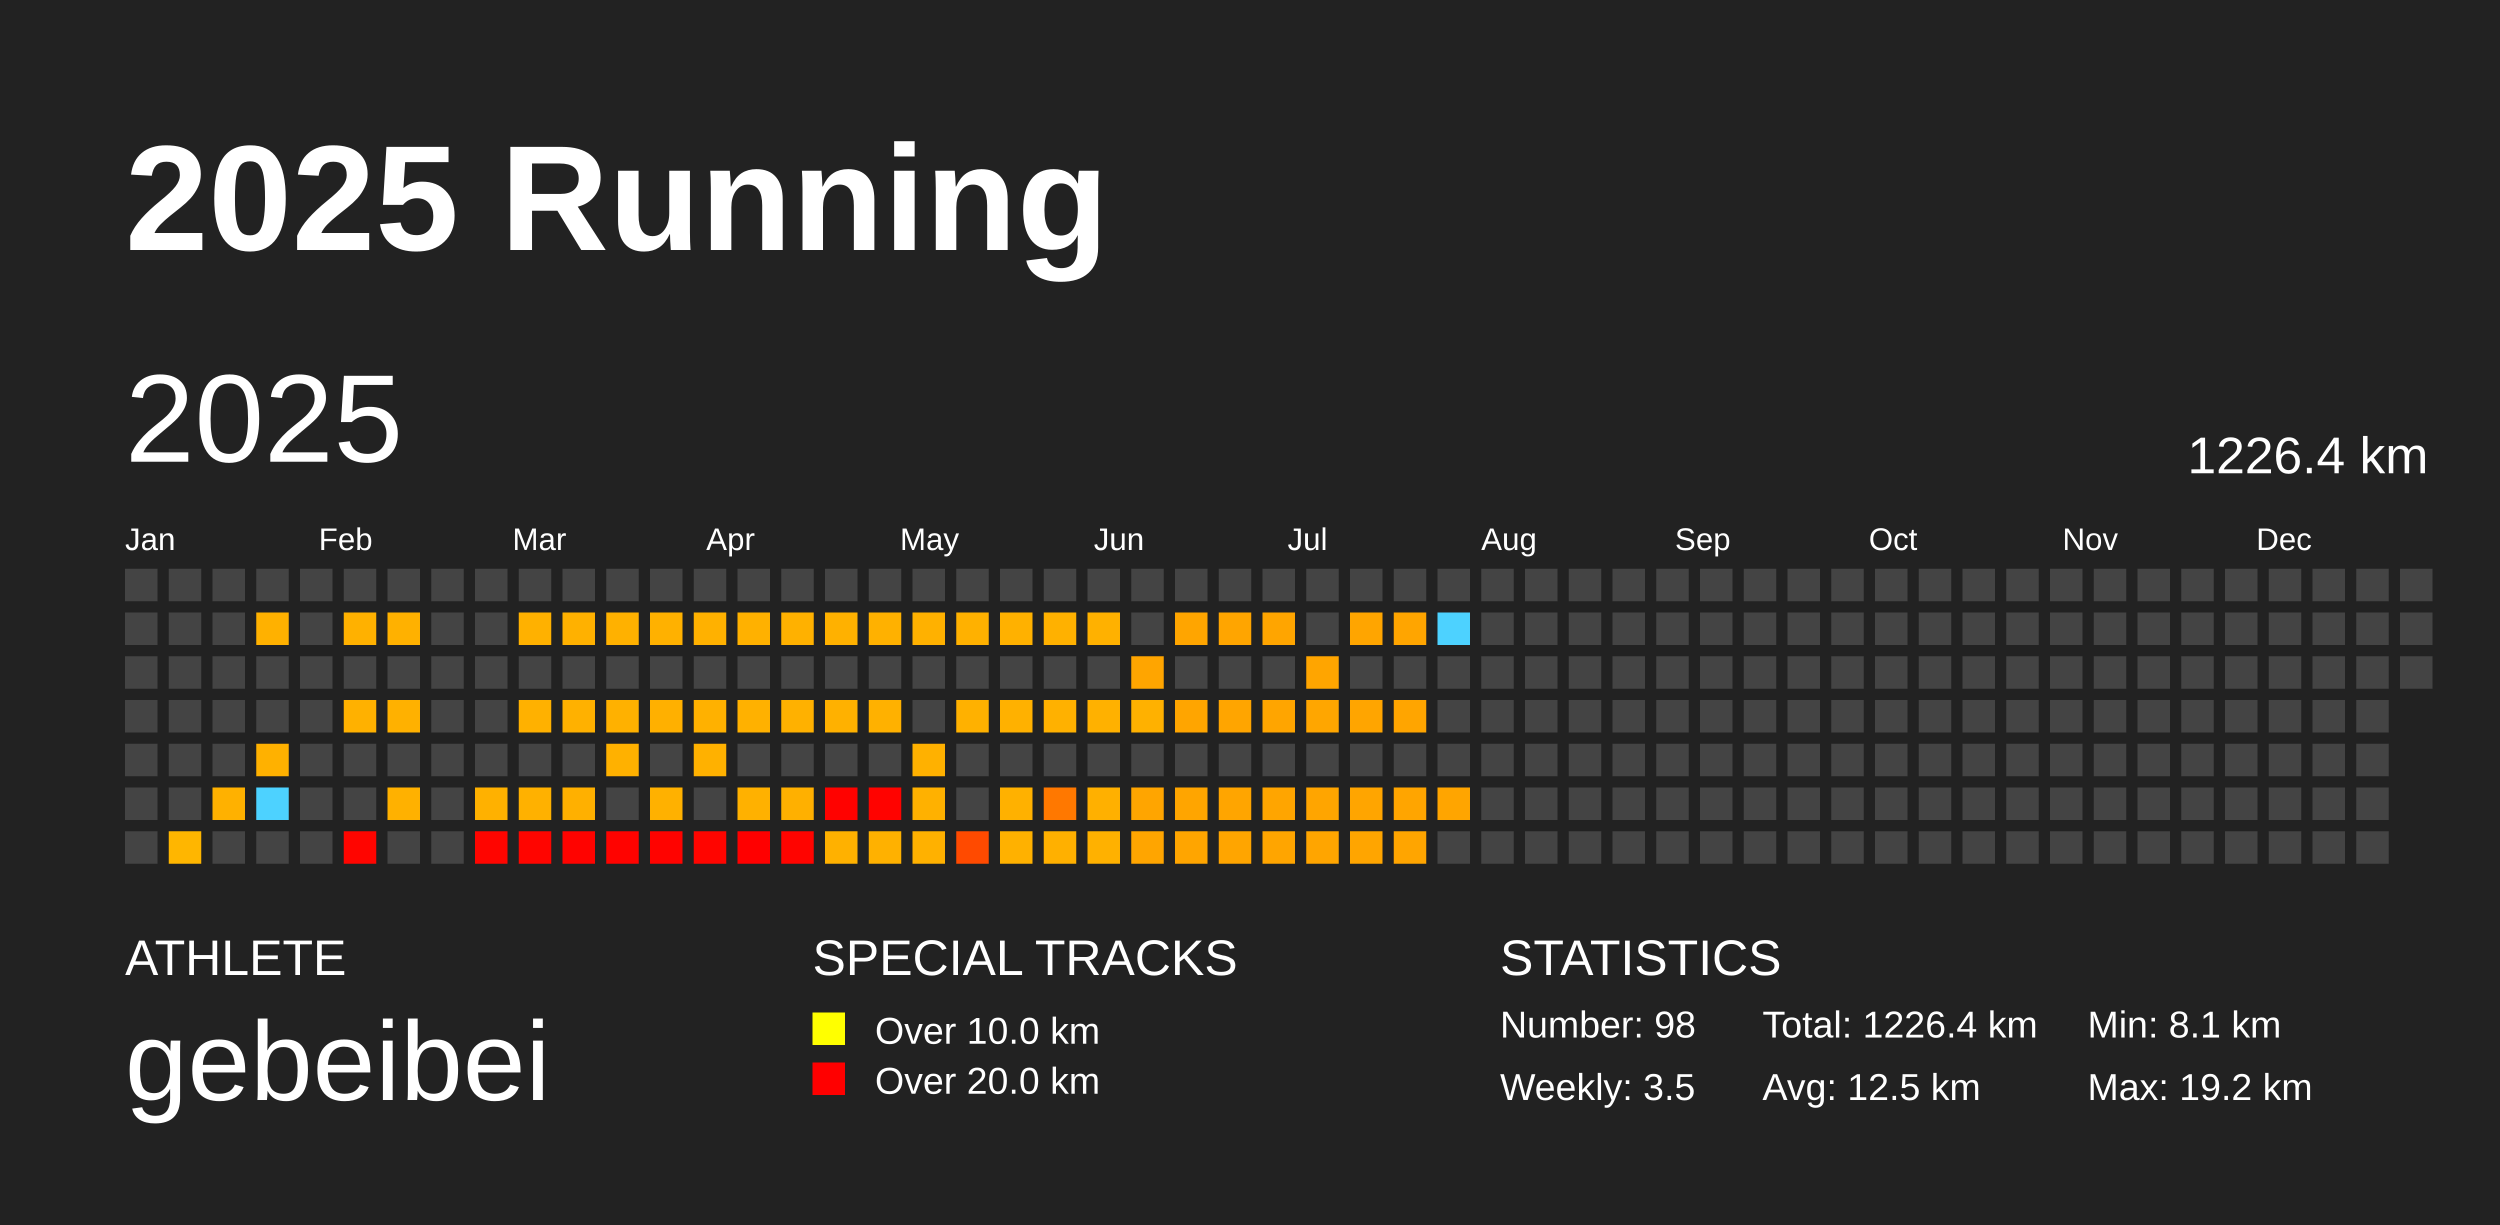
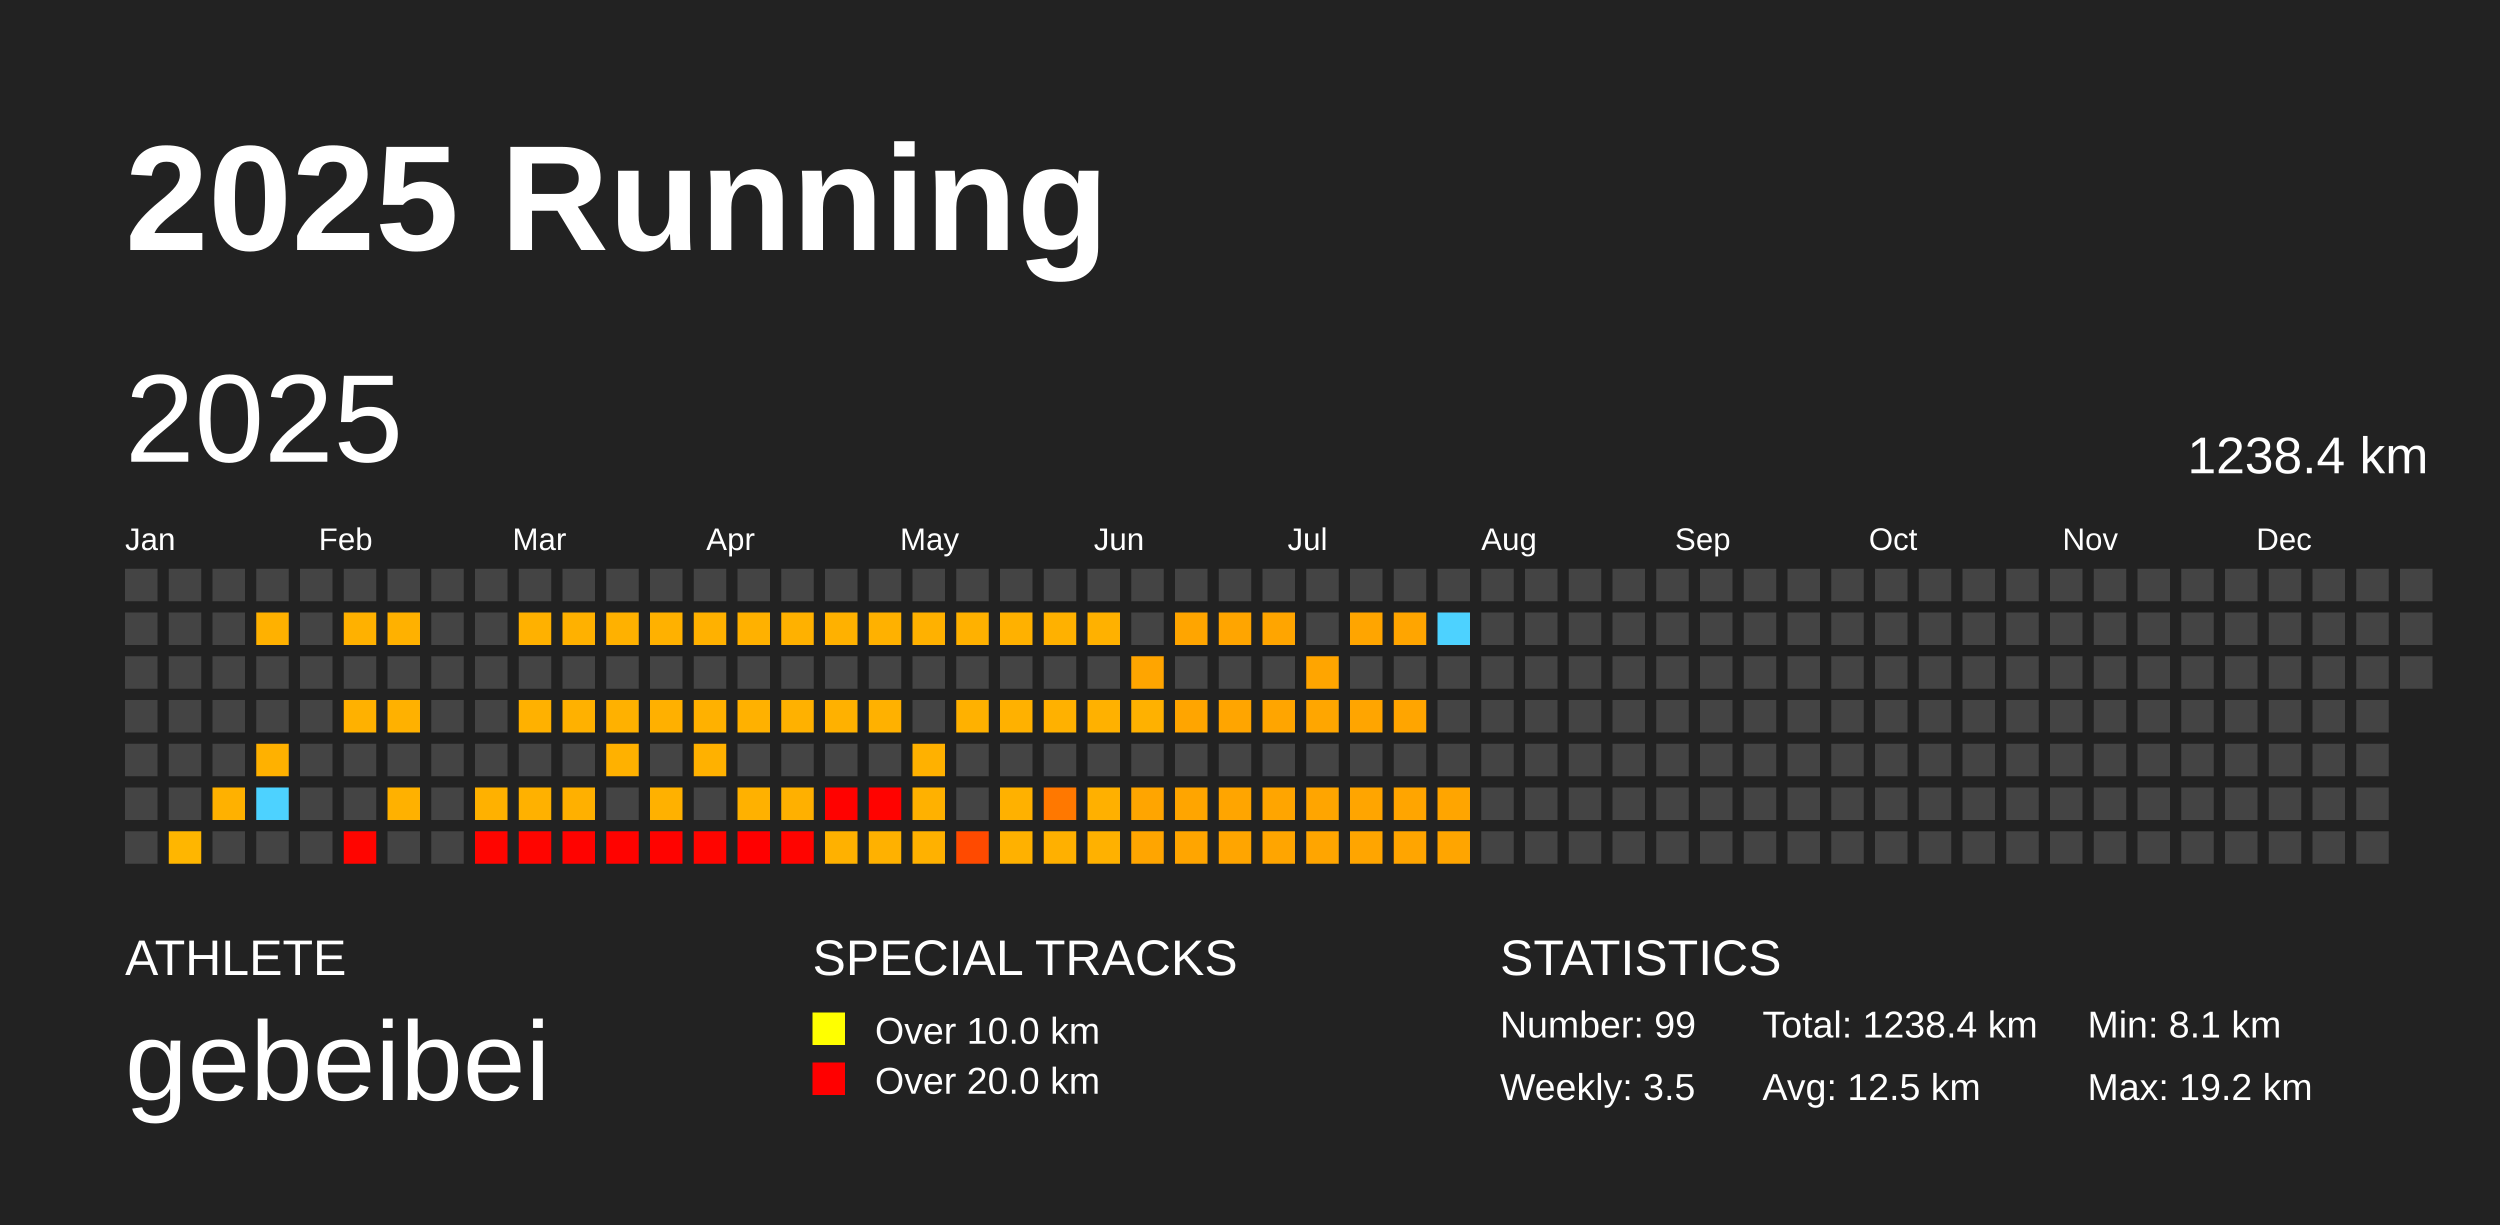
<svg xmlns="http://www.w3.org/2000/svg" baseProfile="full" height="98mm" version="1.1" viewBox="0,0,200,98" width="200mm">
  <defs />
  <rect fill="#222222" height="98" width="200" x="0" y="0" />
  <text fill="#FFFFFF" style="font-size:12px; font-family:Arial; font-weight:bold;" x="10" y="20">2025 Running</text>
  <text fill="#FFFFFF" style="font-size:4px; font-family:Arial" x="10" y="78">ATHLETE</text>
  <text fill="#FFFFFF" style="font-size:9px; font-family:Arial" x="10" y="88">gebeibei</text>
  <text fill="#FFFFFF" style="font-size:4px; font-family:Arial" x="65" y="78">SPECIAL TRACKS</text>
  <rect fill="yellow" height="2.6" width="2.6" x="65" y="81" />
  <text fill="#FFFFFF" style="font-size:3px; font-family:Arial" x="70" y="83.5">Over 10.0 km</text>
  <rect fill="red" height="2.6" width="2.6" x="65" y="85" />
  <text fill="#FFFFFF" style="font-size:3px; font-family:Arial" x="70" y="87.5">Over 20.0 km</text>
  <text fill="#FFFFFF" style="font-size:4px; font-family:Arial" x="120" y="78">STATISTICS</text>
-   <text fill="#FFFFFF" style="font-size:3px; font-family:Arial" x="120" y="83">Number: 98</text>
+   <text fill="#FFFFFF" style="font-size:3px; font-family:Arial" x="120" y="83">Number: 99</text>
  <text fill="#FFFFFF" style="font-size:3px; font-family:Arial" x="120" y="88">Weekly: 3.5</text>
-   <text fill="#FFFFFF" style="font-size:3px; font-family:Arial" x="141" y="83">Total: 1226.4 km</text>
+   <text fill="#FFFFFF" style="font-size:3px; font-family:Arial" x="141" y="83">Total: 1238.4 km</text>
  <text fill="#FFFFFF" style="font-size:3px; font-family:Arial" x="141" y="88">Avg: 12.5 km</text>
  <text fill="#FFFFFF" style="font-size:3px; font-family:Arial" x="167" y="83">Min: 8.1 km</text>
  <text fill="#FFFFFF" style="font-size:3px; font-family:Arial" x="167" y="88">Max: 19.2 km</text>
  <text dominant-baseline="hanging" fill="#FFFFFF" style="font-size:10.0px; font-family:Arial;" x="10" y="30">2025</text>
-   <text dominant-baseline="hanging" fill="#FFFFFF" style="font-size:4.125px; font-family:Arial;" x="175" y="35">1226.4 km</text>
+   <text dominant-baseline="hanging" fill="#FFFFFF" style="font-size:4.125px; font-family:Arial;" x="175" y="35">1238.4 km</text>
  <text fill="#FFFFFF" style="font-size:2.5px; font-family:Arial" x="10.0" y="44">Jan</text>
  <text fill="#FFFFFF" style="font-size:2.5px; font-family:Arial" x="25.5" y="44">Feb</text>
  <text fill="#FFFFFF" style="font-size:2.5px; font-family:Arial" x="41.0" y="44">Mar</text>
  <text fill="#FFFFFF" style="font-size:2.5px; font-family:Arial" x="56.5" y="44">Apr</text>
  <text fill="#FFFFFF" style="font-size:2.5px; font-family:Arial" x="72.0" y="44">May</text>
  <text fill="#FFFFFF" style="font-size:2.5px; font-family:Arial" x="87.5" y="44">Jun</text>
  <text fill="#FFFFFF" style="font-size:2.5px; font-family:Arial" x="103.0" y="44">Jul</text>
  <text fill="#FFFFFF" style="font-size:2.5px; font-family:Arial" x="118.5" y="44">Aug</text>
  <text fill="#FFFFFF" style="font-size:2.5px; font-family:Arial" x="134.0" y="44">Sep</text>
  <text fill="#FFFFFF" style="font-size:2.5px; font-family:Arial" x="149.5" y="44">Oct</text>
  <text fill="#FFFFFF" style="font-size:2.5px; font-family:Arial" x="165.0" y="44">Nov</text>
  <text fill="#FFFFFF" style="font-size:2.5px; font-family:Arial" x="180.5" y="44">Dec</text>
  <rect fill="#444444" height="2.6" width="2.6" x="10.0" y="45.5" />
  <rect fill="#444444" height="2.6" width="2.6" x="10.0" y="49.0" />
  <rect fill="#444444" height="2.6" width="2.6" x="10.0" y="52.5" />
  <rect fill="#444444" height="2.6" width="2.6" x="10.0" y="56.0" />
  <rect fill="#444444" height="2.6" width="2.6" x="10.0" y="59.5" />
  <rect fill="#444444" height="2.6" width="2.6" x="10.0" y="63.0" />
  <rect fill="#444444" height="2.6" width="2.6" x="10.0" y="66.5" />
  <rect fill="#444444" height="2.6" width="2.6" x="13.5" y="45.5" />
  <rect fill="#444444" height="2.6" width="2.6" x="13.5" y="49.0" />
  <rect fill="#444444" height="2.6" width="2.6" x="13.5" y="52.5" />
  <rect fill="#444444" height="2.6" width="2.6" x="13.5" y="56.0" />
  <rect fill="#444444" height="2.6" width="2.6" x="13.5" y="59.5" />
  <rect fill="#444444" height="2.6" width="2.6" x="13.5" y="63.0" />
  <rect fill="#ffb600" height="2.6" width="2.6" x="13.5" y="66.5" />
  <rect fill="#444444" height="2.6" width="2.6" x="17.0" y="45.5" />
  <rect fill="#444444" height="2.6" width="2.6" x="17.0" y="49.0" />
  <rect fill="#444444" height="2.6" width="2.6" x="17.0" y="52.5" />
  <rect fill="#444444" height="2.6" width="2.6" x="17.0" y="56.0" />
  <rect fill="#444444" height="2.6" width="2.6" x="17.0" y="59.5" />
  <rect fill="#ffb100" height="2.6" width="2.6" x="17.0" y="63.0" />
  <rect fill="#444444" height="2.6" width="2.6" x="17.0" y="66.5" />
  <rect fill="#444444" height="2.6" width="2.6" x="20.5" y="45.5" />
  <rect fill="#ffb100" height="2.6" width="2.6" x="20.5" y="49.0" />
  <rect fill="#444444" height="2.6" width="2.6" x="20.5" y="52.5" />
  <rect fill="#444444" height="2.6" width="2.6" x="20.5" y="56.0" />
  <rect fill="#ffb100" height="2.6" width="2.6" x="20.5" y="59.5" />
  <rect fill="#4dd2ff" height="2.6" width="2.6" x="20.5" y="63.0" />
  <rect fill="#444444" height="2.6" width="2.6" x="20.5" y="66.5" />
  <rect fill="#444444" height="2.6" width="2.6" x="24.0" y="45.5" />
  <rect fill="#444444" height="2.6" width="2.6" x="24.0" y="49.0" />
  <rect fill="#444444" height="2.6" width="2.6" x="24.0" y="52.5" />
  <rect fill="#444444" height="2.6" width="2.6" x="24.0" y="56.0" />
  <rect fill="#444444" height="2.6" width="2.6" x="24.0" y="59.5" />
  <rect fill="#444444" height="2.6" width="2.6" x="24.0" y="63.0" />
  <rect fill="#444444" height="2.6" width="2.6" x="24.0" y="66.5" />
  <rect fill="#444444" height="2.6" width="2.6" x="27.5" y="45.5" />
  <rect fill="#ffb100" height="2.6" width="2.6" x="27.5" y="49.0" />
  <rect fill="#444444" height="2.6" width="2.6" x="27.5" y="52.5" />
  <rect fill="#ffb100" height="2.6" width="2.6" x="27.5" y="56.0" />
  <rect fill="#444444" height="2.6" width="2.6" x="27.5" y="59.5" />
  <rect fill="#444444" height="2.6" width="2.6" x="27.5" y="63.0" />
  <rect fill="#ff0500" height="2.6" width="2.6" x="27.5" y="66.5" />
  <rect fill="#444444" height="2.6" width="2.6" x="31.0" y="45.5" />
  <rect fill="#ffb100" height="2.6" width="2.6" x="31.0" y="49.0" />
  <rect fill="#444444" height="2.6" width="2.6" x="31.0" y="52.5" />
  <rect fill="#ffb100" height="2.6" width="2.6" x="31.0" y="56.0" />
  <rect fill="#444444" height="2.6" width="2.6" x="31.0" y="59.5" />
  <rect fill="#ffb100" height="2.6" width="2.6" x="31.0" y="63.0" />
  <rect fill="#444444" height="2.6" width="2.6" x="31.0" y="66.5" />
  <rect fill="#444444" height="2.6" width="2.6" x="34.5" y="45.5" />
  <rect fill="#444444" height="2.6" width="2.6" x="34.5" y="49.0" />
  <rect fill="#444444" height="2.6" width="2.6" x="34.5" y="52.5" />
  <rect fill="#444444" height="2.6" width="2.6" x="34.5" y="56.0" />
  <rect fill="#444444" height="2.6" width="2.6" x="34.5" y="59.5" />
  <rect fill="#444444" height="2.6" width="2.6" x="34.5" y="63.0" />
  <rect fill="#444444" height="2.6" width="2.6" x="34.5" y="66.5" />
  <rect fill="#444444" height="2.6" width="2.6" x="38.0" y="45.5" />
  <rect fill="#444444" height="2.6" width="2.6" x="38.0" y="49.0" />
  <rect fill="#444444" height="2.6" width="2.6" x="38.0" y="52.5" />
  <rect fill="#444444" height="2.6" width="2.6" x="38.0" y="56.0" />
  <rect fill="#444444" height="2.6" width="2.6" x="38.0" y="59.5" />
  <rect fill="#ffb100" height="2.6" width="2.6" x="38.0" y="63.0" />
  <rect fill="#ff0500" height="2.6" width="2.6" x="38.0" y="66.5" />
  <rect fill="#444444" height="2.6" width="2.6" x="41.5" y="45.5" />
  <rect fill="#ffb100" height="2.6" width="2.6" x="41.5" y="49.0" />
  <rect fill="#444444" height="2.6" width="2.6" x="41.5" y="52.5" />
  <rect fill="#ffb100" height="2.6" width="2.6" x="41.5" y="56.0" />
  <rect fill="#444444" height="2.6" width="2.6" x="41.5" y="59.5" />
  <rect fill="#ffb100" height="2.6" width="2.6" x="41.5" y="63.0" />
  <rect fill="#ff0500" height="2.6" width="2.6" x="41.5" y="66.5" />
  <rect fill="#444444" height="2.6" width="2.6" x="45.0" y="45.5" />
  <rect fill="#ffb100" height="2.6" width="2.6" x="45.0" y="49.0" />
  <rect fill="#444444" height="2.6" width="2.6" x="45.0" y="52.5" />
  <rect fill="#ffb100" height="2.6" width="2.6" x="45.0" y="56.0" />
  <rect fill="#444444" height="2.6" width="2.6" x="45.0" y="59.5" />
  <rect fill="#ffb000" height="2.6" width="2.6" x="45.0" y="63.0" />
  <rect fill="#ff0300" height="2.6" width="2.6" x="45.0" y="66.5" />
  <rect fill="#444444" height="2.6" width="2.6" x="48.5" y="45.5" />
  <rect fill="#ffb100" height="2.6" width="2.6" x="48.5" y="49.0" />
  <rect fill="#444444" height="2.6" width="2.6" x="48.5" y="52.5" />
  <rect fill="#ffb100" height="2.6" width="2.6" x="48.5" y="56.0" />
  <rect fill="#ffb100" height="2.6" width="2.6" x="48.5" y="59.5" />
  <rect fill="#444444" height="2.6" width="2.6" x="48.5" y="63.0" />
  <rect fill="#ff0300" height="2.6" width="2.6" x="48.5" y="66.5" />
  <rect fill="#444444" height="2.6" width="2.6" x="52.0" y="45.5" />
  <rect fill="#ffb100" height="2.6" width="2.6" x="52.0" y="49.0" />
  <rect fill="#444444" height="2.6" width="2.6" x="52.0" y="52.5" />
  <rect fill="#ffb000" height="2.6" width="2.6" x="52.0" y="56.0" />
  <rect fill="#444444" height="2.6" width="2.6" x="52.0" y="59.5" />
  <rect fill="#ffb100" height="2.6" width="2.6" x="52.0" y="63.0" />
  <rect fill="#ff0300" height="2.6" width="2.6" x="52.0" y="66.5" />
  <rect fill="#444444" height="2.6" width="2.6" x="55.5" y="45.5" />
  <rect fill="#ffb100" height="2.6" width="2.6" x="55.5" y="49.0" />
  <rect fill="#444444" height="2.6" width="2.6" x="55.5" y="52.5" />
  <rect fill="#ffb100" height="2.6" width="2.6" x="55.5" y="56.0" />
  <rect fill="#ffb100" height="2.6" width="2.6" x="55.5" y="59.5" />
  <rect fill="#444444" height="2.6" width="2.6" x="55.5" y="63.0" />
  <rect fill="#ff0500" height="2.6" width="2.6" x="55.5" y="66.5" />
  <rect fill="#444444" height="2.6" width="2.6" x="59.0" y="45.5" />
  <rect fill="#ffb100" height="2.6" width="2.6" x="59.0" y="49.0" />
  <rect fill="#444444" height="2.6" width="2.6" x="59.0" y="52.5" />
  <rect fill="#ffb100" height="2.6" width="2.6" x="59.0" y="56.0" />
  <rect fill="#444444" height="2.6" width="2.6" x="59.0" y="59.5" />
  <rect fill="#ffb100" height="2.6" width="2.6" x="59.0" y="63.0" />
  <rect fill="#ff0000" height="2.6" width="2.6" x="59.0" y="66.5" />
  <rect fill="#444444" height="2.6" width="2.6" x="62.5" y="45.5" />
  <rect fill="#ffb100" height="2.6" width="2.6" x="62.5" y="49.0" />
  <rect fill="#444444" height="2.6" width="2.6" x="62.5" y="52.5" />
  <rect fill="#ffb100" height="2.6" width="2.6" x="62.5" y="56.0" />
  <rect fill="#444444" height="2.6" width="2.6" x="62.5" y="59.5" />
  <rect fill="#ffb000" height="2.6" width="2.6" x="62.5" y="63.0" />
  <rect fill="#ff0400" height="2.6" width="2.6" x="62.5" y="66.5" />
  <rect fill="#444444" height="2.6" width="2.6" x="66.0" y="45.5" />
  <rect fill="#ffb100" height="2.6" width="2.6" x="66.0" y="49.0" />
  <rect fill="#444444" height="2.6" width="2.6" x="66.0" y="52.5" />
  <rect fill="#ffb100" height="2.6" width="2.6" x="66.0" y="56.0" />
  <rect fill="#444444" height="2.6" width="2.6" x="66.0" y="59.5" />
  <rect fill="#ff0200" height="2.6" width="2.6" x="66.0" y="63.0" />
  <rect fill="#ffb100" height="2.6" width="2.6" x="66.0" y="66.5" />
  <rect fill="#444444" height="2.6" width="2.6" x="69.5" y="45.5" />
  <rect fill="#ffb100" height="2.6" width="2.6" x="69.5" y="49.0" />
  <rect fill="#444444" height="2.6" width="2.6" x="69.5" y="52.5" />
  <rect fill="#ffb100" height="2.6" width="2.6" x="69.5" y="56.0" />
  <rect fill="#444444" height="2.6" width="2.6" x="69.5" y="59.5" />
  <rect fill="#ff0300" height="2.6" width="2.6" x="69.5" y="63.0" />
  <rect fill="#ffb100" height="2.6" width="2.6" x="69.5" y="66.5" />
  <rect fill="#444444" height="2.6" width="2.6" x="73.0" y="45.5" />
  <rect fill="#ffb100" height="2.6" width="2.6" x="73.0" y="49.0" />
  <rect fill="#444444" height="2.6" width="2.6" x="73.0" y="52.5" />
  <rect fill="#444444" height="2.6" width="2.6" x="73.0" y="56.0" />
  <rect fill="#ffb100" height="2.6" width="2.6" x="73.0" y="59.5" />
  <rect fill="#ffb100" height="2.6" width="2.6" x="73.0" y="63.0" />
  <rect fill="#ffb100" height="2.6" width="2.6" x="73.0" y="66.5" />
  <rect fill="#444444" height="2.6" width="2.6" x="76.5" y="45.5" />
  <rect fill="#ffb100" height="2.6" width="2.6" x="76.5" y="49.0" />
  <rect fill="#444444" height="2.6" width="2.6" x="76.5" y="52.5" />
  <rect fill="#ffb100" height="2.6" width="2.6" x="76.5" y="56.0" />
  <rect fill="#444444" height="2.6" width="2.6" x="76.5" y="59.5" />
  <rect fill="#444444" height="2.6" width="2.6" x="76.5" y="63.0" />
  <rect fill="#ff4a00" height="2.6" width="2.6" x="76.5" y="66.5" />
  <rect fill="#444444" height="2.6" width="2.6" x="80.0" y="45.5" />
  <rect fill="#ffb100" height="2.6" width="2.6" x="80.0" y="49.0" />
  <rect fill="#444444" height="2.6" width="2.6" x="80.0" y="52.5" />
  <rect fill="#ffb100" height="2.6" width="2.6" x="80.0" y="56.0" />
  <rect fill="#444444" height="2.6" width="2.6" x="80.0" y="59.5" />
  <rect fill="#ffb100" height="2.6" width="2.6" x="80.0" y="63.0" />
  <rect fill="#ffb100" height="2.6" width="2.6" x="80.0" y="66.5" />
  <rect fill="#444444" height="2.6" width="2.6" x="83.5" y="45.5" />
  <rect fill="#ffb100" height="2.6" width="2.6" x="83.5" y="49.0" />
  <rect fill="#444444" height="2.6" width="2.6" x="83.5" y="52.5" />
  <rect fill="#ffb100" height="2.6" width="2.6" x="83.5" y="56.0" />
  <rect fill="#444444" height="2.6" width="2.6" x="83.5" y="59.5" />
  <rect fill="#ff7800" height="2.6" width="2.6" x="83.5" y="63.0" />
  <rect fill="#ffb000" height="2.6" width="2.6" x="83.5" y="66.5" />
  <rect fill="#444444" height="2.6" width="2.6" x="87.0" y="45.5" />
  <rect fill="#ffb100" height="2.6" width="2.6" x="87.0" y="49.0" />
  <rect fill="#444444" height="2.6" width="2.6" x="87.0" y="52.5" />
  <rect fill="#ffb100" height="2.6" width="2.6" x="87.0" y="56.0" />
  <rect fill="#444444" height="2.6" width="2.6" x="87.0" y="59.5" />
  <rect fill="#ffb000" height="2.6" width="2.6" x="87.0" y="63.0" />
  <rect fill="#ffb100" height="2.6" width="2.6" x="87.0" y="66.5" />
  <rect fill="#444444" height="2.6" width="2.6" x="90.5" y="45.5" />
  <rect fill="#444444" height="2.6" width="2.6" x="90.5" y="49.0" />
  <rect fill="#ffa500" height="2.6" width="2.6" x="90.5" y="52.5" />
  <rect fill="#ffb100" height="2.6" width="2.6" x="90.5" y="56.0" />
  <rect fill="#444444" height="2.6" width="2.6" x="90.5" y="59.5" />
  <rect fill="#ffa500" height="2.6" width="2.6" x="90.5" y="63.0" />
  <rect fill="#ffa500" height="2.6" width="2.6" x="90.5" y="66.5" />
  <rect fill="#444444" height="2.6" width="2.6" x="94.0" y="45.5" />
  <rect fill="#ffa500" height="2.6" width="2.6" x="94.0" y="49.0" />
  <rect fill="#444444" height="2.6" width="2.6" x="94.0" y="52.5" />
  <rect fill="#ffa500" height="2.6" width="2.6" x="94.0" y="56.0" />
  <rect fill="#444444" height="2.6" width="2.6" x="94.0" y="59.5" />
  <rect fill="#ffa500" height="2.6" width="2.6" x="94.0" y="63.0" />
  <rect fill="#ffa500" height="2.6" width="2.6" x="94.0" y="66.5" />
  <rect fill="#444444" height="2.6" width="2.6" x="97.5" y="45.5" />
  <rect fill="#ffa500" height="2.6" width="2.6" x="97.5" y="49.0" />
  <rect fill="#444444" height="2.6" width="2.6" x="97.5" y="52.5" />
  <rect fill="#ffa500" height="2.6" width="2.6" x="97.5" y="56.0" />
  <rect fill="#444444" height="2.6" width="2.6" x="97.5" y="59.5" />
  <rect fill="#ffa500" height="2.6" width="2.6" x="97.5" y="63.0" />
  <rect fill="#ffa500" height="2.6" width="2.6" x="97.5" y="66.5" />
  <rect fill="#444444" height="2.6" width="2.6" x="101.0" y="45.5" />
  <rect fill="#ffa500" height="2.6" width="2.6" x="101.0" y="49.0" />
  <rect fill="#444444" height="2.6" width="2.6" x="101.0" y="52.5" />
  <rect fill="#ffa500" height="2.6" width="2.6" x="101.0" y="56.0" />
  <rect fill="#444444" height="2.6" width="2.6" x="101.0" y="59.5" />
  <rect fill="#ffa500" height="2.6" width="2.6" x="101.0" y="63.0" />
  <rect fill="#ffa500" height="2.6" width="2.6" x="101.0" y="66.5" />
  <rect fill="#444444" height="2.6" width="2.6" x="104.5" y="45.5" />
  <rect fill="#444444" height="2.6" width="2.6" x="104.5" y="49.0" />
  <rect fill="#ffa500" height="2.6" width="2.6" x="104.5" y="52.5" />
  <rect fill="#ffa600" height="2.6" width="2.6" x="104.5" y="56.0" />
  <rect fill="#444444" height="2.6" width="2.6" x="104.5" y="59.5" />
  <rect fill="#ffa500" height="2.6" width="2.6" x="104.5" y="63.0" />
  <rect fill="#ffa500" height="2.6" width="2.6" x="104.5" y="66.5" />
  <rect fill="#444444" height="2.6" width="2.6" x="108.0" y="45.5" />
  <rect fill="#ffa500" height="2.6" width="2.6" x="108.0" y="49.0" />
  <rect fill="#444444" height="2.6" width="2.6" x="108.0" y="52.5" />
  <rect fill="#ffa500" height="2.6" width="2.6" x="108.0" y="56.0" />
  <rect fill="#444444" height="2.6" width="2.6" x="108.0" y="59.5" />
  <rect fill="#ffa500" height="2.6" width="2.6" x="108.0" y="63.0" />
  <rect fill="#ffa500" height="2.6" width="2.6" x="108.0" y="66.5" />
  <rect fill="#444444" height="2.6" width="2.6" x="111.5" y="45.5" />
  <rect fill="#ffa500" height="2.6" width="2.6" x="111.5" y="49.0" />
  <rect fill="#444444" height="2.6" width="2.6" x="111.5" y="52.5" />
  <rect fill="#ffa500" height="2.6" width="2.6" x="111.5" y="56.0" />
  <rect fill="#444444" height="2.6" width="2.6" x="111.5" y="59.5" />
  <rect fill="#ffa500" height="2.6" width="2.6" x="111.5" y="63.0" />
  <rect fill="#ffa500" height="2.6" width="2.6" x="111.5" y="66.5" />
  <rect fill="#444444" height="2.6" width="2.6" x="115.0" y="45.5" />
  <rect fill="#4dd2ff" height="2.6" width="2.6" x="115.0" y="49.0" />
  <rect fill="#444444" height="2.6" width="2.6" x="115.0" y="52.5" />
  <rect fill="#444444" height="2.6" width="2.6" x="115.0" y="56.0" />
  <rect fill="#444444" height="2.6" width="2.6" x="115.0" y="59.5" />
  <rect fill="#ffa500" height="2.6" width="2.6" x="115.0" y="63.0" />
-   <rect fill="#444444" height="2.6" width="2.6" x="115.0" y="66.5" />
+   <rect fill="#ffa500" height="2.6" width="2.6" x="115.0" y="66.5" />
  <rect fill="#444444" height="2.6" width="2.6" x="118.5" y="45.5" />
  <rect fill="#444444" height="2.6" width="2.6" x="118.5" y="49.0" />
  <rect fill="#444444" height="2.6" width="2.6" x="118.5" y="52.5" />
  <rect fill="#444444" height="2.6" width="2.6" x="118.5" y="56.0" />
  <rect fill="#444444" height="2.6" width="2.6" x="118.5" y="59.5" />
  <rect fill="#444444" height="2.6" width="2.6" x="118.5" y="63.0" />
  <rect fill="#444444" height="2.6" width="2.6" x="118.5" y="66.5" />
  <rect fill="#444444" height="2.6" width="2.6" x="122.0" y="45.5" />
  <rect fill="#444444" height="2.6" width="2.6" x="122.0" y="49.0" />
  <rect fill="#444444" height="2.6" width="2.6" x="122.0" y="52.5" />
  <rect fill="#444444" height="2.6" width="2.6" x="122.0" y="56.0" />
  <rect fill="#444444" height="2.6" width="2.6" x="122.0" y="59.5" />
  <rect fill="#444444" height="2.6" width="2.6" x="122.0" y="63.0" />
  <rect fill="#444444" height="2.6" width="2.6" x="122.0" y="66.5" />
  <rect fill="#444444" height="2.6" width="2.6" x="125.5" y="45.5" />
  <rect fill="#444444" height="2.6" width="2.6" x="125.5" y="49.0" />
  <rect fill="#444444" height="2.6" width="2.6" x="125.5" y="52.5" />
  <rect fill="#444444" height="2.6" width="2.6" x="125.5" y="56.0" />
  <rect fill="#444444" height="2.6" width="2.6" x="125.5" y="59.5" />
  <rect fill="#444444" height="2.6" width="2.6" x="125.5" y="63.0" />
  <rect fill="#444444" height="2.6" width="2.6" x="125.5" y="66.5" />
  <rect fill="#444444" height="2.6" width="2.6" x="129.0" y="45.5" />
  <rect fill="#444444" height="2.6" width="2.6" x="129.0" y="49.0" />
  <rect fill="#444444" height="2.6" width="2.6" x="129.0" y="52.5" />
  <rect fill="#444444" height="2.6" width="2.6" x="129.0" y="56.0" />
  <rect fill="#444444" height="2.6" width="2.6" x="129.0" y="59.5" />
  <rect fill="#444444" height="2.6" width="2.6" x="129.0" y="63.0" />
  <rect fill="#444444" height="2.6" width="2.6" x="129.0" y="66.5" />
  <rect fill="#444444" height="2.6" width="2.6" x="132.5" y="45.5" />
  <rect fill="#444444" height="2.6" width="2.6" x="132.5" y="49.0" />
  <rect fill="#444444" height="2.6" width="2.6" x="132.5" y="52.5" />
  <rect fill="#444444" height="2.6" width="2.6" x="132.5" y="56.0" />
  <rect fill="#444444" height="2.6" width="2.6" x="132.5" y="59.5" />
  <rect fill="#444444" height="2.6" width="2.6" x="132.5" y="63.0" />
  <rect fill="#444444" height="2.6" width="2.6" x="132.5" y="66.5" />
  <rect fill="#444444" height="2.6" width="2.6" x="136.0" y="45.5" />
  <rect fill="#444444" height="2.6" width="2.6" x="136.0" y="49.0" />
  <rect fill="#444444" height="2.6" width="2.6" x="136.0" y="52.5" />
  <rect fill="#444444" height="2.6" width="2.6" x="136.0" y="56.0" />
  <rect fill="#444444" height="2.6" width="2.6" x="136.0" y="59.5" />
  <rect fill="#444444" height="2.6" width="2.6" x="136.0" y="63.0" />
  <rect fill="#444444" height="2.6" width="2.6" x="136.0" y="66.5" />
  <rect fill="#444444" height="2.6" width="2.6" x="139.5" y="45.5" />
  <rect fill="#444444" height="2.6" width="2.6" x="139.5" y="49.0" />
  <rect fill="#444444" height="2.6" width="2.6" x="139.5" y="52.5" />
  <rect fill="#444444" height="2.6" width="2.6" x="139.5" y="56.0" />
  <rect fill="#444444" height="2.6" width="2.6" x="139.5" y="59.5" />
  <rect fill="#444444" height="2.6" width="2.6" x="139.5" y="63.0" />
  <rect fill="#444444" height="2.6" width="2.6" x="139.5" y="66.5" />
  <rect fill="#444444" height="2.6" width="2.6" x="143.0" y="45.5" />
  <rect fill="#444444" height="2.6" width="2.6" x="143.0" y="49.0" />
  <rect fill="#444444" height="2.6" width="2.6" x="143.0" y="52.5" />
  <rect fill="#444444" height="2.6" width="2.6" x="143.0" y="56.0" />
  <rect fill="#444444" height="2.6" width="2.6" x="143.0" y="59.5" />
  <rect fill="#444444" height="2.6" width="2.6" x="143.0" y="63.0" />
  <rect fill="#444444" height="2.6" width="2.6" x="143.0" y="66.5" />
  <rect fill="#444444" height="2.6" width="2.6" x="146.5" y="45.5" />
  <rect fill="#444444" height="2.6" width="2.6" x="146.5" y="49.0" />
  <rect fill="#444444" height="2.6" width="2.6" x="146.5" y="52.5" />
  <rect fill="#444444" height="2.6" width="2.6" x="146.5" y="56.0" />
  <rect fill="#444444" height="2.6" width="2.6" x="146.5" y="59.5" />
  <rect fill="#444444" height="2.6" width="2.6" x="146.5" y="63.0" />
  <rect fill="#444444" height="2.6" width="2.6" x="146.5" y="66.5" />
  <rect fill="#444444" height="2.6" width="2.6" x="150.0" y="45.5" />
  <rect fill="#444444" height="2.6" width="2.6" x="150.0" y="49.0" />
  <rect fill="#444444" height="2.6" width="2.6" x="150.0" y="52.5" />
  <rect fill="#444444" height="2.6" width="2.6" x="150.0" y="56.0" />
  <rect fill="#444444" height="2.6" width="2.6" x="150.0" y="59.5" />
  <rect fill="#444444" height="2.6" width="2.6" x="150.0" y="63.0" />
  <rect fill="#444444" height="2.6" width="2.6" x="150.0" y="66.5" />
  <rect fill="#444444" height="2.6" width="2.6" x="153.5" y="45.5" />
  <rect fill="#444444" height="2.6" width="2.6" x="153.5" y="49.0" />
  <rect fill="#444444" height="2.6" width="2.6" x="153.5" y="52.5" />
  <rect fill="#444444" height="2.6" width="2.6" x="153.5" y="56.0" />
  <rect fill="#444444" height="2.6" width="2.6" x="153.5" y="59.5" />
  <rect fill="#444444" height="2.6" width="2.6" x="153.5" y="63.0" />
  <rect fill="#444444" height="2.6" width="2.6" x="153.5" y="66.5" />
  <rect fill="#444444" height="2.6" width="2.6" x="157.0" y="45.5" />
  <rect fill="#444444" height="2.6" width="2.6" x="157.0" y="49.0" />
  <rect fill="#444444" height="2.6" width="2.6" x="157.0" y="52.5" />
  <rect fill="#444444" height="2.6" width="2.6" x="157.0" y="56.0" />
  <rect fill="#444444" height="2.6" width="2.6" x="157.0" y="59.5" />
  <rect fill="#444444" height="2.6" width="2.6" x="157.0" y="63.0" />
  <rect fill="#444444" height="2.6" width="2.6" x="157.0" y="66.5" />
  <rect fill="#444444" height="2.6" width="2.6" x="160.5" y="45.5" />
  <rect fill="#444444" height="2.6" width="2.6" x="160.5" y="49.0" />
  <rect fill="#444444" height="2.6" width="2.6" x="160.5" y="52.5" />
  <rect fill="#444444" height="2.6" width="2.6" x="160.5" y="56.0" />
  <rect fill="#444444" height="2.6" width="2.6" x="160.5" y="59.5" />
  <rect fill="#444444" height="2.6" width="2.6" x="160.5" y="63.0" />
  <rect fill="#444444" height="2.6" width="2.6" x="160.5" y="66.5" />
  <rect fill="#444444" height="2.6" width="2.6" x="164.0" y="45.5" />
  <rect fill="#444444" height="2.6" width="2.6" x="164.0" y="49.0" />
  <rect fill="#444444" height="2.6" width="2.6" x="164.0" y="52.5" />
  <rect fill="#444444" height="2.6" width="2.6" x="164.0" y="56.0" />
  <rect fill="#444444" height="2.6" width="2.6" x="164.0" y="59.5" />
  <rect fill="#444444" height="2.6" width="2.6" x="164.0" y="63.0" />
  <rect fill="#444444" height="2.6" width="2.6" x="164.0" y="66.5" />
  <rect fill="#444444" height="2.6" width="2.6" x="167.5" y="45.5" />
  <rect fill="#444444" height="2.6" width="2.6" x="167.5" y="49.0" />
  <rect fill="#444444" height="2.6" width="2.6" x="167.5" y="52.5" />
  <rect fill="#444444" height="2.6" width="2.6" x="167.5" y="56.0" />
  <rect fill="#444444" height="2.6" width="2.6" x="167.5" y="59.5" />
  <rect fill="#444444" height="2.6" width="2.6" x="167.5" y="63.0" />
  <rect fill="#444444" height="2.6" width="2.6" x="167.5" y="66.5" />
  <rect fill="#444444" height="2.6" width="2.6" x="171.0" y="45.5" />
  <rect fill="#444444" height="2.6" width="2.6" x="171.0" y="49.0" />
  <rect fill="#444444" height="2.6" width="2.6" x="171.0" y="52.5" />
  <rect fill="#444444" height="2.6" width="2.6" x="171.0" y="56.0" />
  <rect fill="#444444" height="2.6" width="2.6" x="171.0" y="59.5" />
  <rect fill="#444444" height="2.6" width="2.6" x="171.0" y="63.0" />
  <rect fill="#444444" height="2.6" width="2.6" x="171.0" y="66.5" />
  <rect fill="#444444" height="2.6" width="2.6" x="174.5" y="45.5" />
  <rect fill="#444444" height="2.6" width="2.6" x="174.5" y="49.0" />
  <rect fill="#444444" height="2.6" width="2.6" x="174.5" y="52.5" />
  <rect fill="#444444" height="2.6" width="2.6" x="174.5" y="56.0" />
  <rect fill="#444444" height="2.6" width="2.6" x="174.5" y="59.5" />
  <rect fill="#444444" height="2.6" width="2.6" x="174.5" y="63.0" />
  <rect fill="#444444" height="2.6" width="2.6" x="174.5" y="66.5" />
  <rect fill="#444444" height="2.6" width="2.6" x="178.0" y="45.5" />
  <rect fill="#444444" height="2.6" width="2.6" x="178.0" y="49.0" />
  <rect fill="#444444" height="2.6" width="2.6" x="178.0" y="52.5" />
  <rect fill="#444444" height="2.6" width="2.6" x="178.0" y="56.0" />
  <rect fill="#444444" height="2.6" width="2.6" x="178.0" y="59.5" />
  <rect fill="#444444" height="2.6" width="2.6" x="178.0" y="63.0" />
  <rect fill="#444444" height="2.6" width="2.6" x="178.0" y="66.5" />
  <rect fill="#444444" height="2.6" width="2.6" x="181.5" y="45.5" />
  <rect fill="#444444" height="2.6" width="2.6" x="181.5" y="49.0" />
  <rect fill="#444444" height="2.6" width="2.6" x="181.5" y="52.5" />
  <rect fill="#444444" height="2.6" width="2.6" x="181.5" y="56.0" />
  <rect fill="#444444" height="2.6" width="2.6" x="181.5" y="59.5" />
  <rect fill="#444444" height="2.6" width="2.6" x="181.5" y="63.0" />
  <rect fill="#444444" height="2.6" width="2.6" x="181.5" y="66.5" />
  <rect fill="#444444" height="2.6" width="2.6" x="185.0" y="45.5" />
  <rect fill="#444444" height="2.6" width="2.6" x="185.0" y="49.0" />
  <rect fill="#444444" height="2.6" width="2.6" x="185.0" y="52.5" />
  <rect fill="#444444" height="2.6" width="2.6" x="185.0" y="56.0" />
  <rect fill="#444444" height="2.6" width="2.6" x="185.0" y="59.5" />
  <rect fill="#444444" height="2.6" width="2.6" x="185.0" y="63.0" />
  <rect fill="#444444" height="2.6" width="2.6" x="185.0" y="66.5" />
  <rect fill="#444444" height="2.6" width="2.6" x="188.5" y="45.5" />
  <rect fill="#444444" height="2.6" width="2.6" x="188.5" y="49.0" />
  <rect fill="#444444" height="2.6" width="2.6" x="188.5" y="52.5" />
  <rect fill="#444444" height="2.6" width="2.6" x="188.5" y="56.0" />
  <rect fill="#444444" height="2.6" width="2.6" x="188.5" y="59.5" />
  <rect fill="#444444" height="2.6" width="2.6" x="188.5" y="63.0" />
  <rect fill="#444444" height="2.6" width="2.6" x="188.5" y="66.5" />
  <rect fill="#444444" height="2.6" width="2.6" x="192.0" y="45.5" />
  <rect fill="#444444" height="2.6" width="2.6" x="192.0" y="49.0" />
  <rect fill="#444444" height="2.6" width="2.6" x="192.0" y="52.5" />
</svg>
